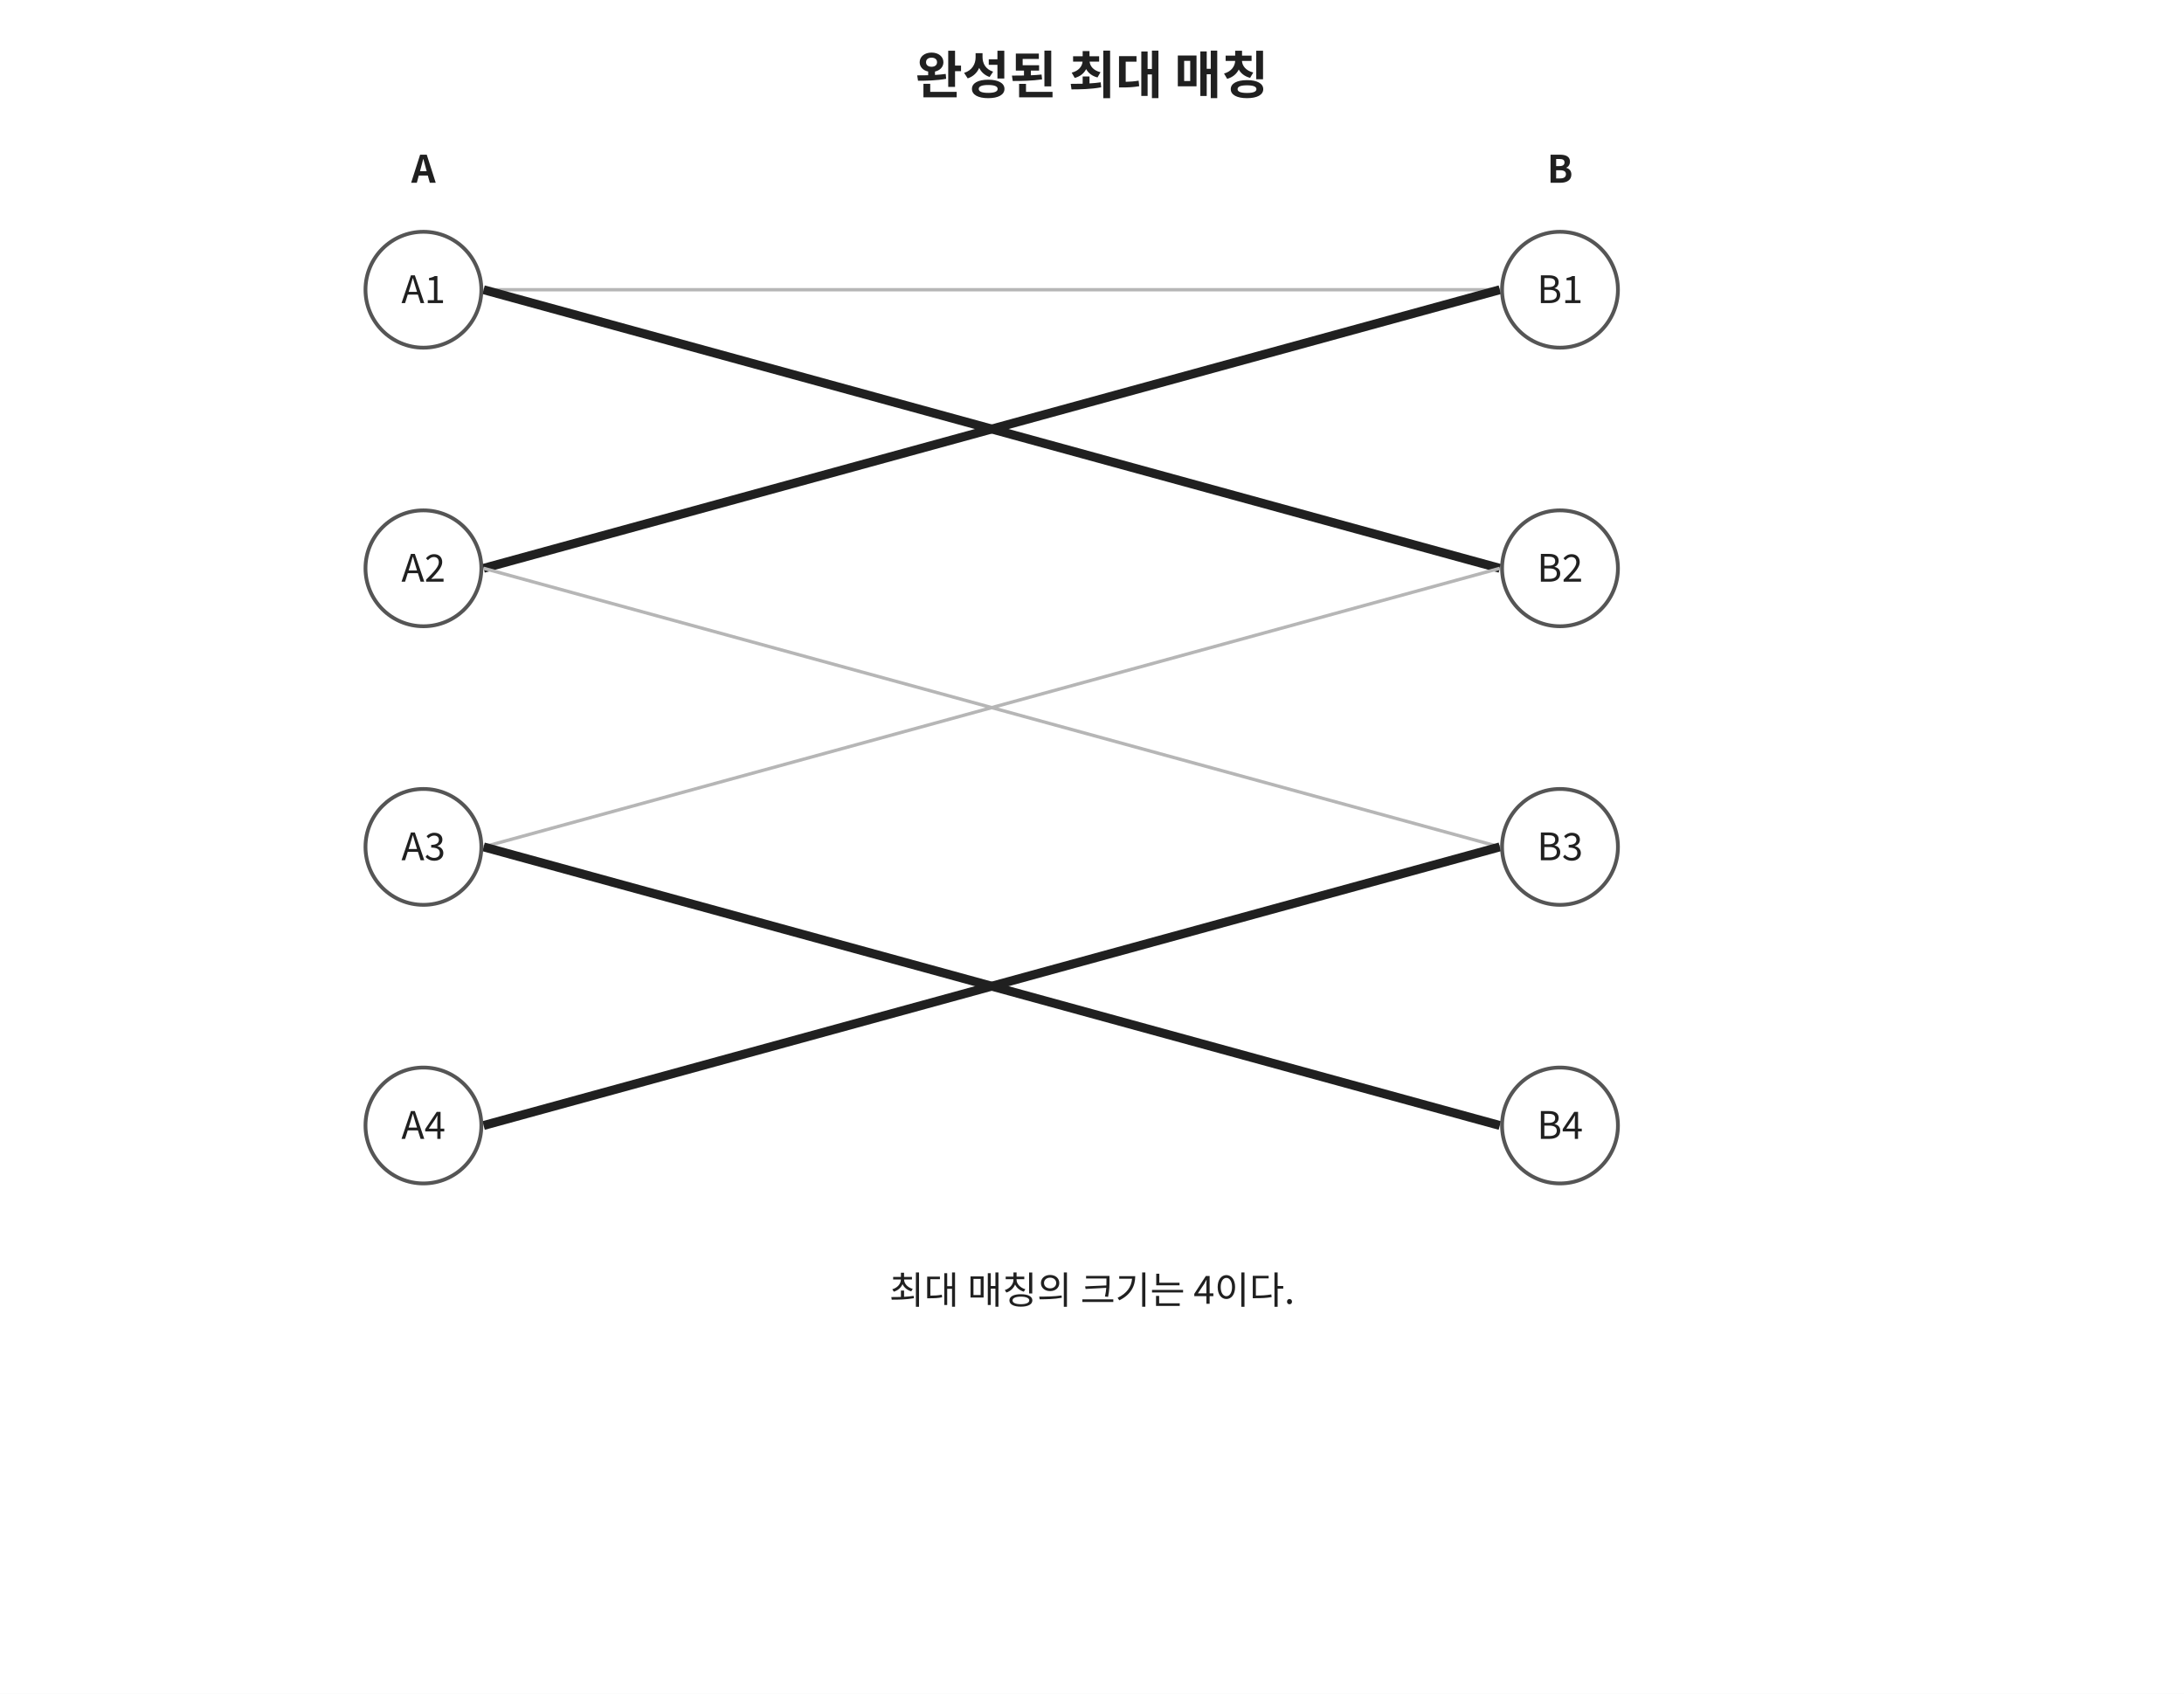
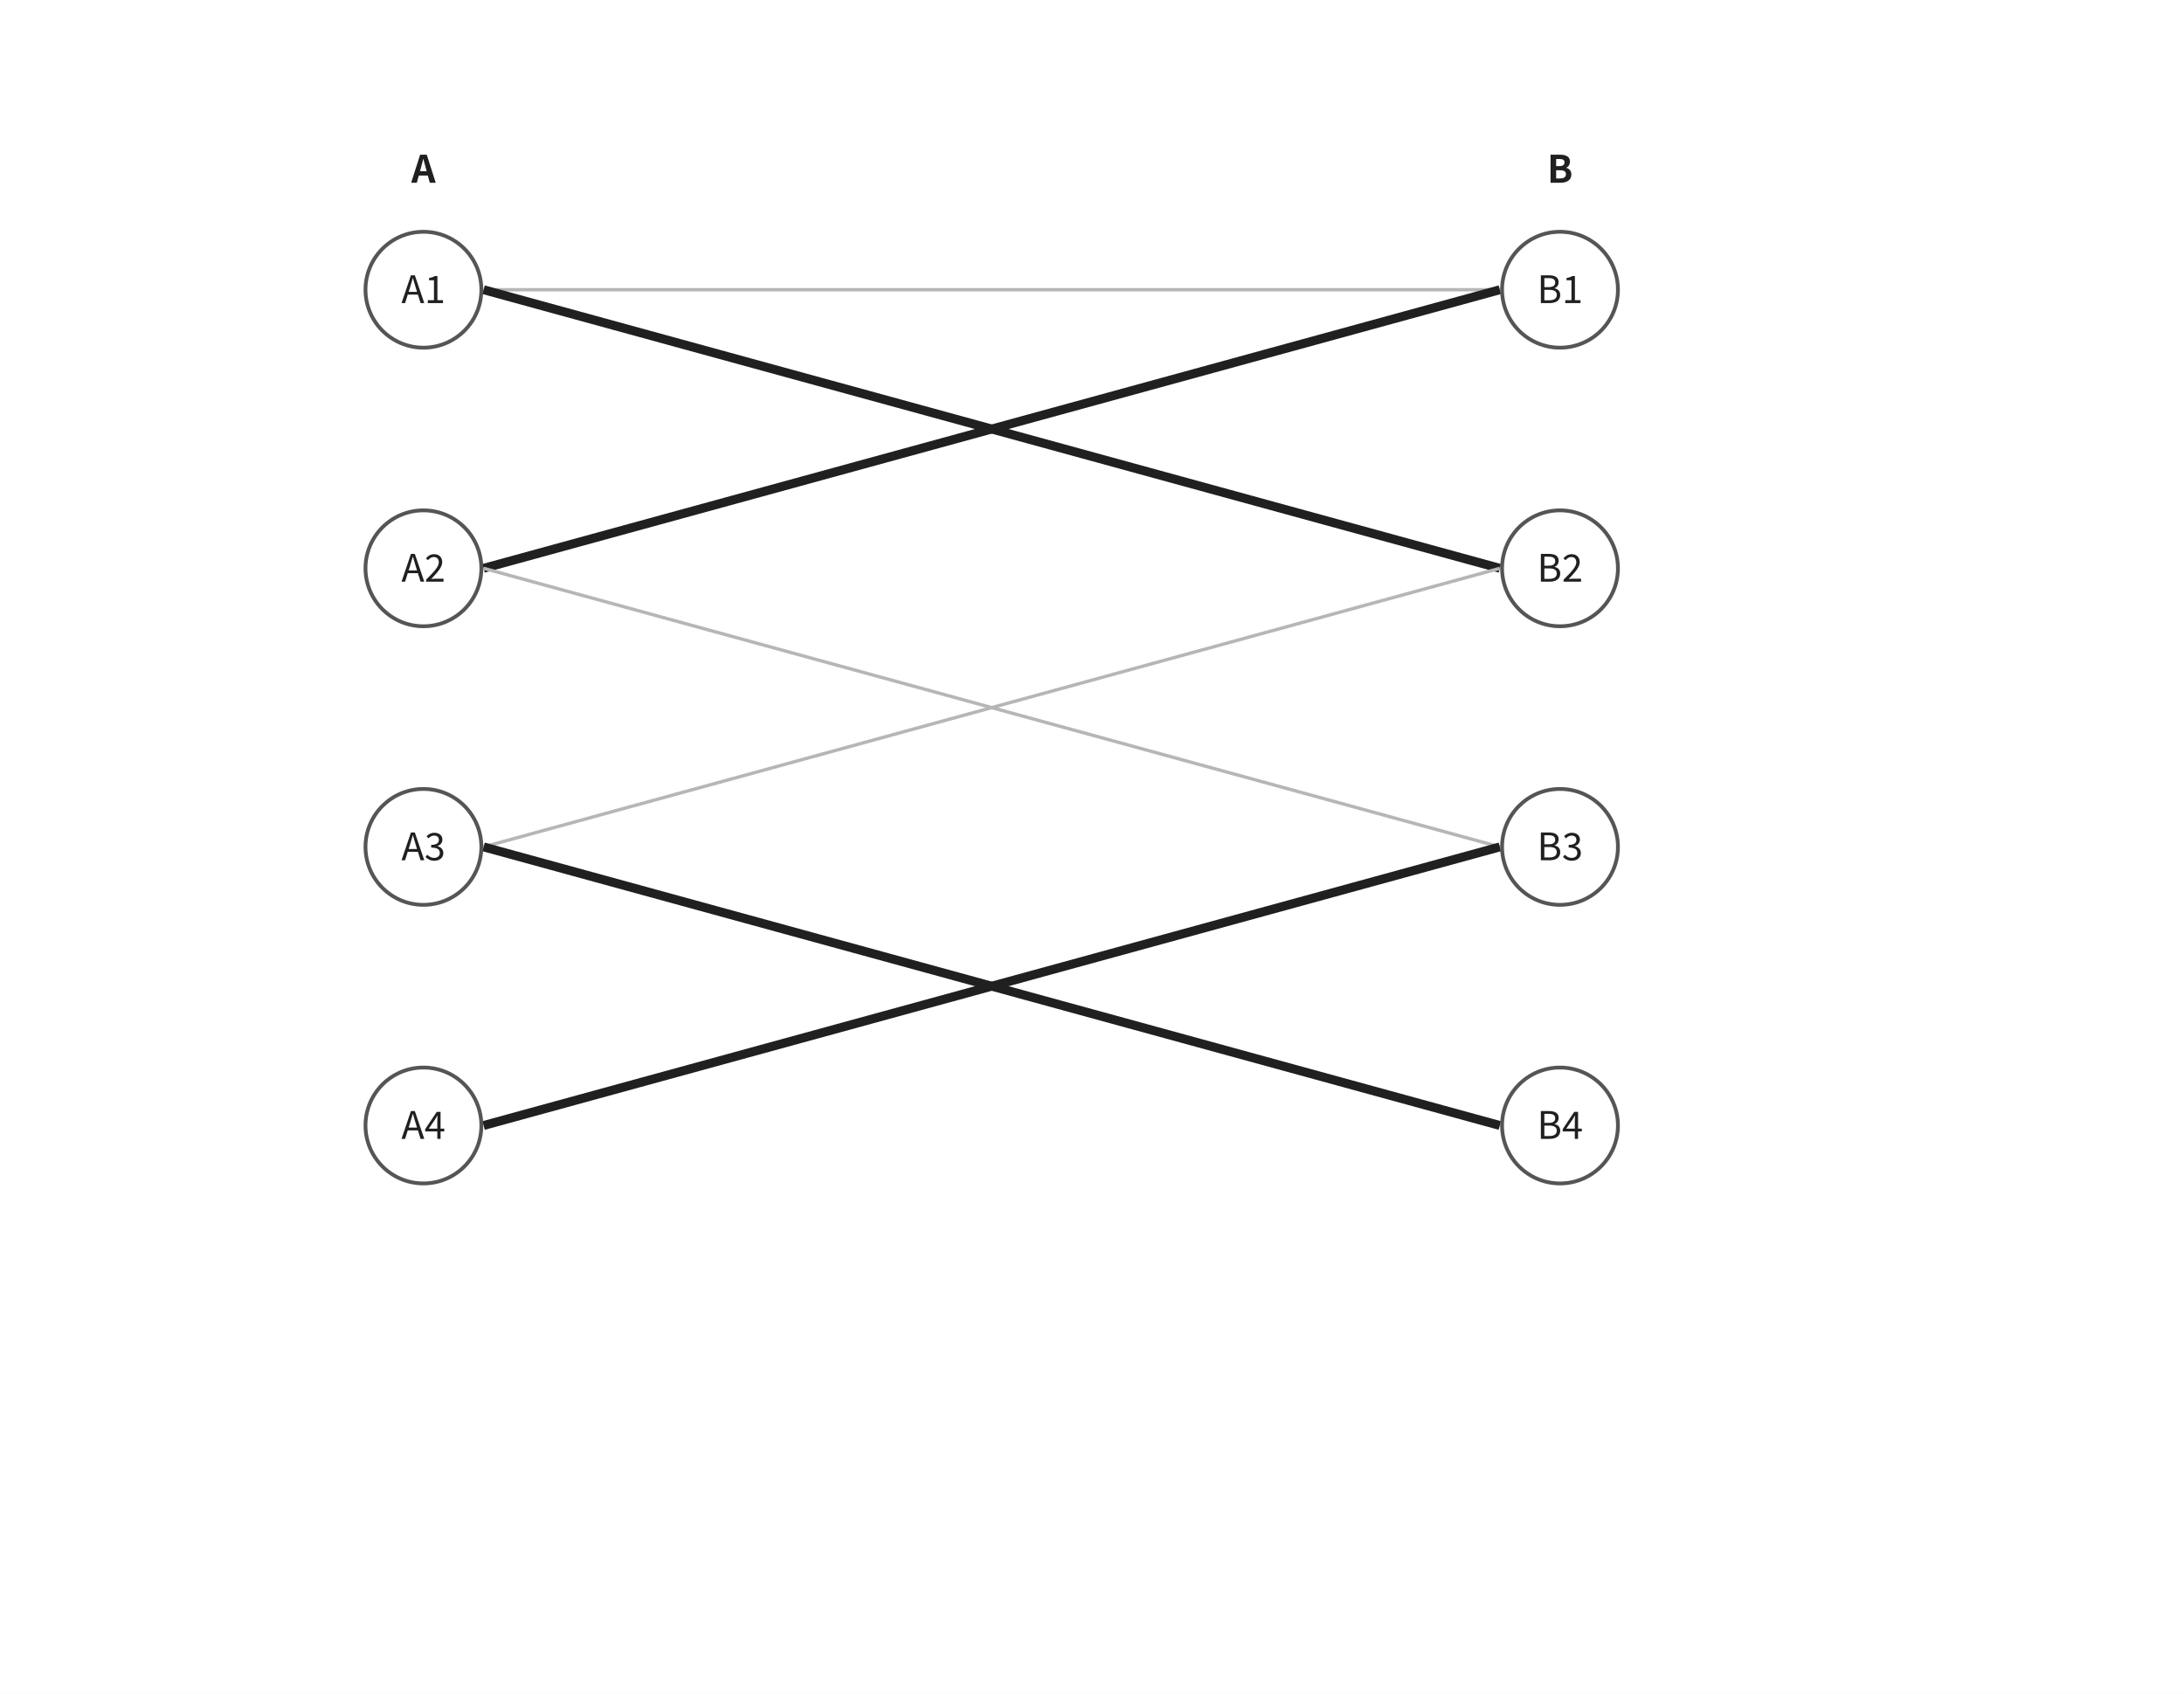
<svg xmlns="http://www.w3.org/2000/svg" width="980" height="760" viewBox="0 0 980 760">
  <rect width="100%" height="100%" fill="white" />
  <style>
text { font-family: "Noto Sans CJK KR", "Malgun Gothic", Arial, sans-serif; fill: #202020; }
.title { font-size: 23px; font-weight: 700; }
.label { font-size: 17px; }
.small { font-size: 14px; fill: #5a5a5a; }
.node { fill: white; stroke: #555; stroke-width: 1.7; }
.edge { stroke: #b6b6b6; stroke-width: 1.5; }
.match { stroke: #202020; stroke-width: 4.0; }
.path { stroke: #202020; stroke-width: 3.0; stroke-dasharray: 9 6; }
.cell { fill: white; stroke: #777; stroke-width: 1; }
.cellHi { fill: #e7e7e7; stroke: #202020; stroke-width: 2; }
</style>
-   <text x="490.0" y="42" text-anchor="middle" class="title">완성된 최대 매칭</text>
  <text x="190" y="82" text-anchor="middle" class="label" font-weight="700">A</text>
  <text x="700" y="82" text-anchor="middle" class="label" font-weight="700">B</text>
  <line x1="217" y1="130" x2="673" y2="130" class="edge" />
  <line x1="217" y1="130" x2="673" y2="255" class="match" />
  <line x1="217" y1="255" x2="673" y2="130" class="match" />
  <line x1="217" y1="255" x2="673" y2="380" class="edge" />
  <line x1="217" y1="380" x2="673" y2="255" class="edge" />
  <line x1="217" y1="380" x2="673" y2="505" class="match" />
  <line x1="217" y1="505" x2="673" y2="380" class="match" />
  <circle cx="190" cy="130" r="26" class="node" />
  <text x="190" y="136" text-anchor="middle" class="label">A1</text>
  <circle cx="190" cy="255" r="26" class="node" />
  <text x="190" y="261" text-anchor="middle" class="label">A2</text>
  <circle cx="190" cy="380" r="26" class="node" />
  <text x="190" y="386" text-anchor="middle" class="label">A3</text>
  <circle cx="190" cy="505" r="26" class="node" />
  <text x="190" y="511" text-anchor="middle" class="label">A4</text>
  <circle cx="700" cy="130" r="26" class="node" />
  <text x="700" y="136" text-anchor="middle" class="label">B1</text>
  <circle cx="700" cy="255" r="26" class="node" />
  <text x="700" y="261" text-anchor="middle" class="label">B2</text>
  <circle cx="700" cy="380" r="26" class="node" />
  <text x="700" y="386" text-anchor="middle" class="label">B3</text>
  <circle cx="700" cy="505" r="26" class="node" />
  <text x="700" y="511" text-anchor="middle" class="label">B4</text>
-   <text x="490.0" y="585" text-anchor="middle" class="label">최대 매칭의 크기는 4이다.</text>
</svg>
